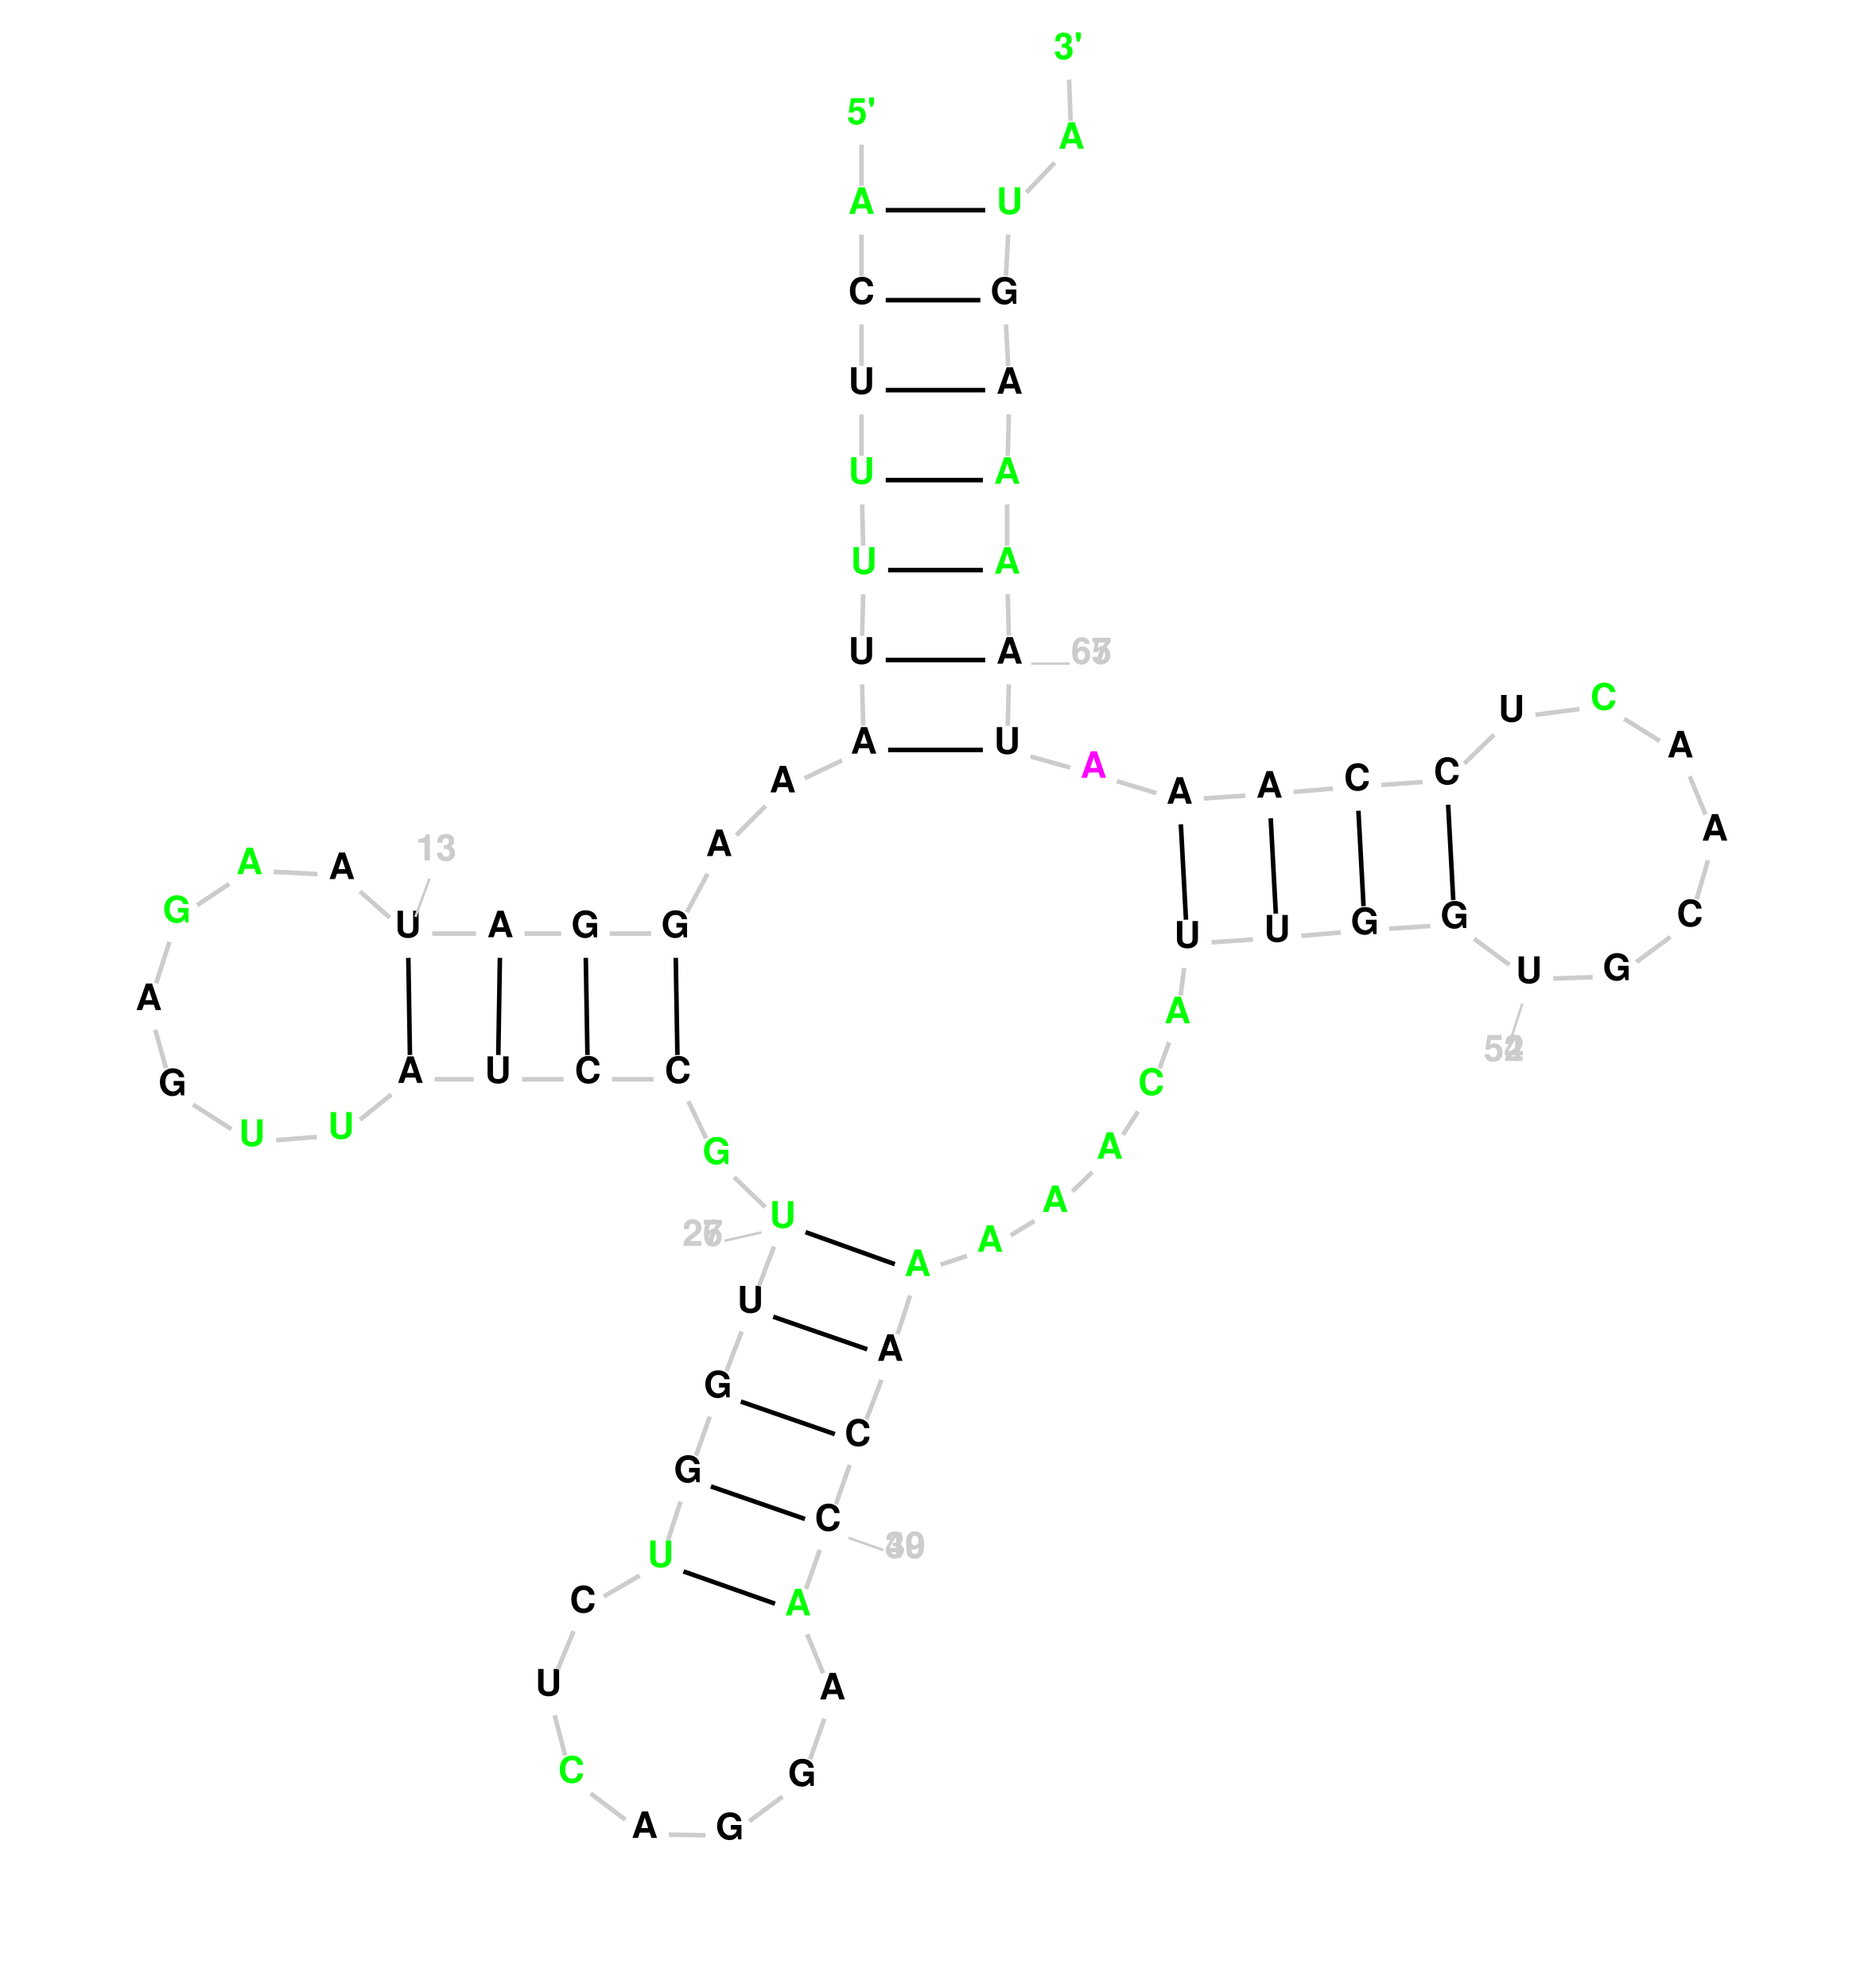
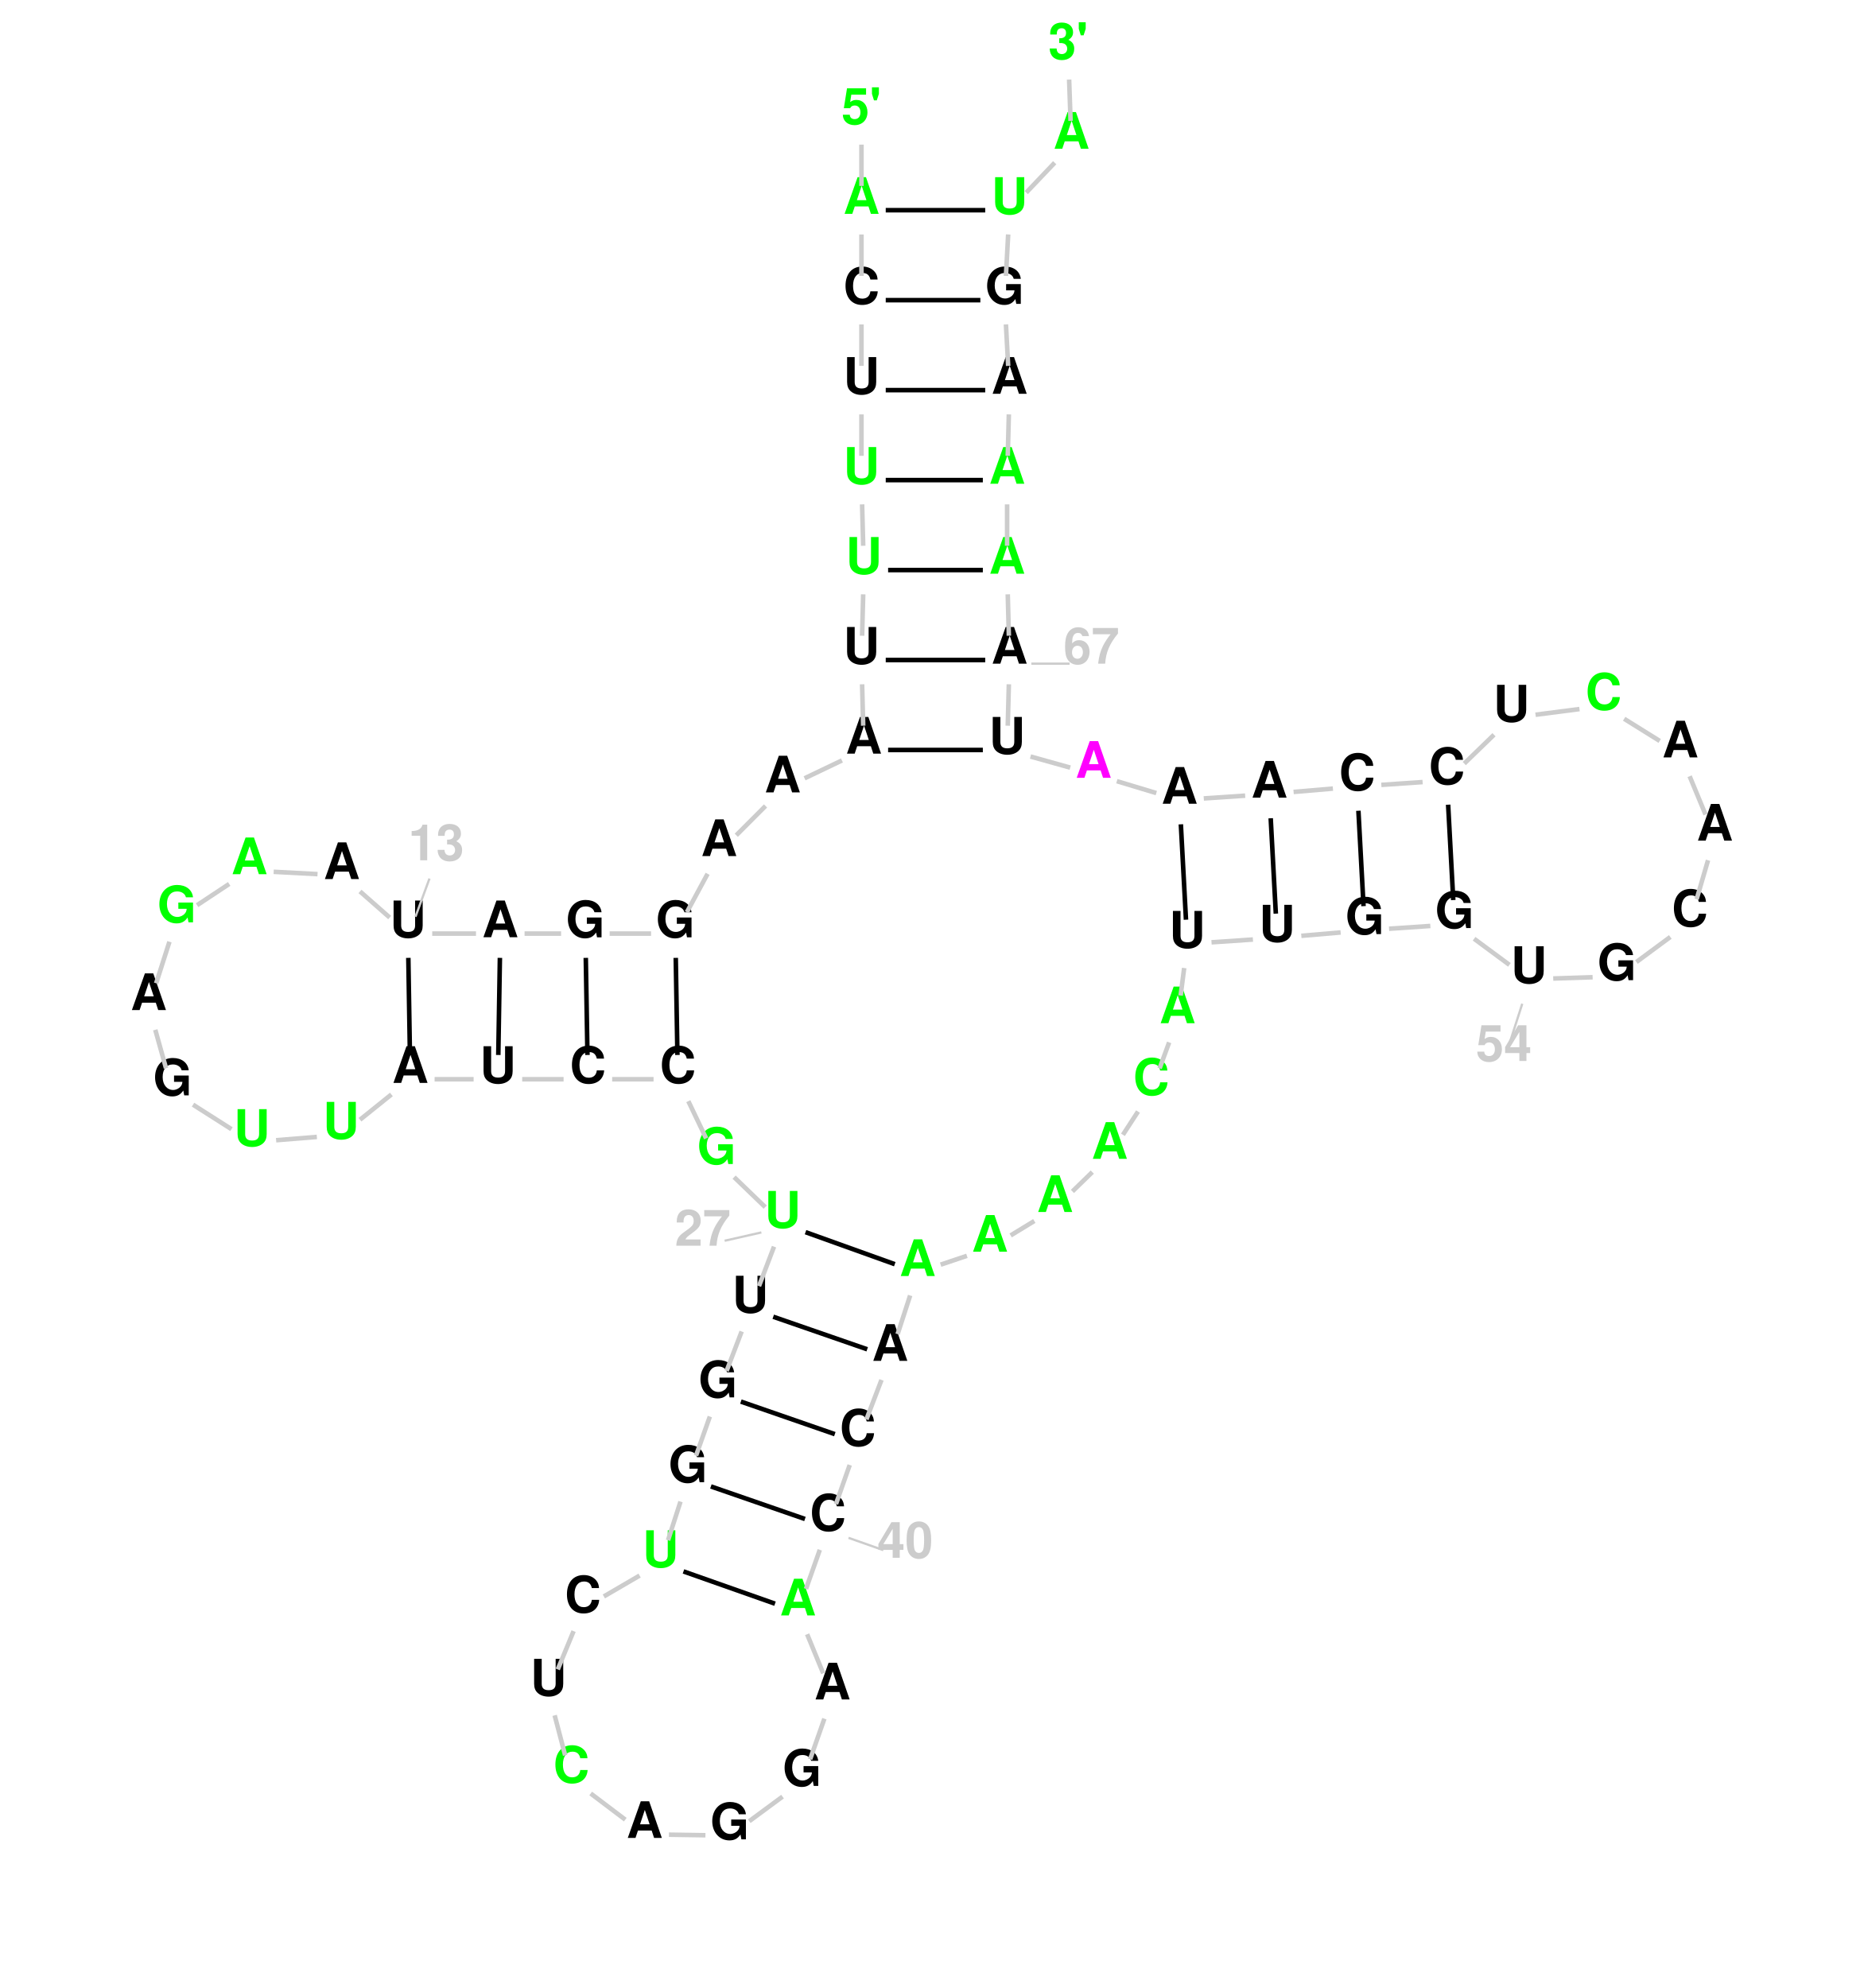
<svg xmlns="http://www.w3.org/2000/svg" width="626.4" height="668.24">
-   <g>
-     <style type="text/css">
+   <g id="r2dt-URS000068492E-M_LeuTAG">
+     <g>
+       <style type="text/css">

- 
- circle.red {stroke: rgb(255, 0, 255); fill: none; }
- circle.green {stroke: rgb(0, 255, 0); fill: none; }
- circle.blue {stroke: rgb(0, 0, 255); fill: none; }
- circle.black {stroke: rgb(0, 0, 0); fill: none; }
- circle.gray {stroke: rgb(204, 204, 204); fill: none; }
- circle.brown {stroke: rgb(211.65, 104.55, 30.6); fill: none; }
- line.red {stroke: rgb(255, 0, 255); stroke-width: 1.53; }
- line.green {stroke: rgb(0, 255, 0); stroke-width: 1.53; }
- line.blue {stroke: rgb(0, 0, 255); stroke-width: 1.53; }
- line.black {stroke: rgb(0, 0, 0); stroke-width: 1.53; }
- line.gray {stroke: rgb(204, 204, 204); stroke-width: 1.53; }
- line.brown {stroke: rgb(211.65, 104.55, 30.6); stroke-width: 1.53; }
- line {stroke: rgb(0, 0, 0); }
- text.red {fill: rgb(255, 0, 255); font-size: 12.24px; font-weight: bold; font-family: Helvetica; }
- text.green {fill: rgb(0, 255, 0); font-size: 12.24px; font-weight: bold; font-family: Helvetica; }
- text.blue {fill: rgb(0, 0, 255); font-size: 12.24px; font-weight: bold; font-family: Helvetica; }
- text.black {fill: rgb(0, 0, 0); font-size: 12.24px; font-weight: bold; font-family: Helvetica; }
- text.gray {fill: rgb(204, 204, 204); font-size: 12.24px; font-weight: bold; font-family: Helvetica; }
- text.brown {fill: rgb(211.65, 104.55, 30.6); font-size: 12.24px; font-weight: bold; font-family: Helvetica; }
- text {fill: rgb(0, 0, 0); font-size: 12.24px; font-weight: bold; font-family: Helvetica; text-anchor: middle; alignment-baseline: middle; }
- 
- .pseudoknot_connection{stroke-linecap: round; stroke-opacity: 0.2; stroke-width: 1.5; }
- .pseudoknot_segment1{stroke-linecap: round; stroke-opacity: 0.4; stroke-width: 12.24; }
- .pseudoknot_segment2{stroke-linecap: round; stroke-opacity: 0.4; stroke-width: 12.24; }
- line.numbering-line{stroke: rgb(204, 204, 204); stroke-width: 0.765; }
- line.predicted{stroke: rgb(0, 0, 0); stroke-dasharray: 2; }
- polyline{fill: none; stroke-linejoin: round; }
- sequential{visibility: hidden; }
- text.numbering-label{fill: rgb(204, 204, 204); }
+ #r2dt-URS000068492E-M_LeuTAG circle.red{stroke: rgb(255, 0, 255); fill: none; }#r2dt-URS000068492E-M_LeuTAG circle.green{stroke: rgb(0, 255, 0); fill: none; }#r2dt-URS000068492E-M_LeuTAG circle.blue{stroke: rgb(0, 0, 255); fill: none; }#r2dt-URS000068492E-M_LeuTAG circle.black{stroke: rgb(0, 0, 0); fill: none; }#r2dt-URS000068492E-M_LeuTAG circle.gray{stroke: rgb(204, 204, 204); fill: none; }#r2dt-URS000068492E-M_LeuTAG circle.brown{stroke: rgb(211.65, 104.55, 30.6); fill: none; }#r2dt-URS000068492E-M_LeuTAG line.red{stroke: rgb(255, 0, 255); stroke-width: 1.53; }#r2dt-URS000068492E-M_LeuTAG line.green{stroke: rgb(0, 255, 0); stroke-width: 1.53; }#r2dt-URS000068492E-M_LeuTAG line.blue{stroke: rgb(0, 0, 255); stroke-width: 1.53; }#r2dt-URS000068492E-M_LeuTAG line.black{stroke: rgb(0, 0, 0); stroke-width: 1.53; }#r2dt-URS000068492E-M_LeuTAG line.gray{stroke: rgb(204, 204, 204); stroke-width: 1.53; }#r2dt-URS000068492E-M_LeuTAG line.brown{stroke: rgb(211.65, 104.55, 30.6); stroke-width: 1.53; }#r2dt-URS000068492E-M_LeuTAG line{stroke: rgb(0, 0, 0); }#r2dt-URS000068492E-M_LeuTAG text.red{fill: rgb(255, 0, 255); font-size: 16.912px; font-weight: bold; font-family: Helvetica; }#r2dt-URS000068492E-M_LeuTAG text.green{fill: rgb(0, 255, 0); font-size: 16.912px; font-weight: bold; font-family: Helvetica; }#r2dt-URS000068492E-M_LeuTAG text.blue{fill: rgb(0, 0, 255); font-size: 16.912px; font-weight: bold; font-family: Helvetica; }#r2dt-URS000068492E-M_LeuTAG text.black{fill: rgb(0, 0, 0); font-size: 16.912px; font-weight: bold; font-family: Helvetica; }#r2dt-URS000068492E-M_LeuTAG text.gray{fill: rgb(204, 204, 204); font-size: 16.912px; font-weight: bold; font-family: Helvetica; }#r2dt-URS000068492E-M_LeuTAG text.brown{fill: rgb(211.65, 104.55, 30.6); font-size: 16.912px; font-weight: bold; font-family: Helvetica; }#r2dt-URS000068492E-M_LeuTAG text{fill: rgb(0, 0, 0); font-size: 16.912px; font-weight: bold; font-family: Helvetica; text-anchor: middle; alignment-baseline: middle; }#r2dt-URS000068492E-M_LeuTAG .pseudoknot_connection{stroke-linecap: round; stroke-opacity: 0.2; stroke-width: 1.5; }#r2dt-URS000068492E-M_LeuTAG .pseudoknot_segment1{stroke-linecap: round; stroke-opacity: 0.4; stroke-width: 12.24; }#r2dt-URS000068492E-M_LeuTAG .pseudoknot_segment2{stroke-linecap: round; stroke-opacity: 0.4; stroke-width: 12.24; }#r2dt-URS000068492E-M_LeuTAG .sequential{visibility: hidden; }#r2dt-URS000068492E-M_LeuTAG line.numbering-line{stroke: rgb(204, 204, 204); stroke-width: 0.765; }#r2dt-URS000068492E-M_LeuTAG line.predicted{stroke: rgb(0, 0, 0); stroke-dasharray: 2; }#r2dt-URS000068492E-M_LeuTAG polyline{fill: none; stroke-linejoin: round; }#r2dt-URS000068492E-M_LeuTAG text.numbering-label{fill: rgb(204, 204, 204); }

</style>
-   </g>
-   <g>
-     <text x="289.56" y="41.679" class="green">5'</text>
-   </g>
-   <g>
-     <text x="289.56" y="71.88" class="green">A</text>
-   </g>
-   <g>
-     <line x1="297.72" y1="70.656" x2="331.16" y2="70.656" class="black" />
-   </g>
-   <g>
-     <text x="289.56" y="102.12" class="black">C</text>
-   </g>
-   <g>
-     <line x1="297.72" y1="100.896" x2="329.52" y2="100.896" class="black" />
-   </g>
-   <g>
-     <text x="289.56" y="132.36" class="black">U</text>
-   </g>
-   <g>
-     <line x1="297.72" y1="131.136" x2="331.16" y2="131.136" class="black" />
-   </g>
-   <g>
-     <text x="289.56" y="162.6" class="green">U</text>
-   </g>
-   <g>
-     <line x1="297.72" y1="161.376" x2="330.36" y2="161.376" class="black" />
-   </g>
-   <g>
-     <text x="290.36" y="192.84" class="green">U</text>
-   </g>
-   <g>
-     <line x1="298.52" y1="191.616" x2="330.36" y2="191.616" class="black" />
-   </g>
-   <g>
-     <text x="289.56" y="223.08" class="black">U</text>
-   </g>
-   <g>
-     <line x1="297.72" y1="221.856" x2="331.16" y2="221.856" class="black" />
-   </g>
-   <g>
-     <text x="290.36" y="253.32" class="black">A</text>
-   </g>
-   <g>
-     <line x1="298.52" y1="252.096" x2="330.36" y2="252.096" class="black" />
-   </g>
-   <g>
-     <text x="263.08" y="266.36" class="black">A</text>
-   </g>
-   <g>
-     <text x="241.72" y="287.76" class="black">A</text>
-   </g>
-   <g>
-     <text x="227" y="315.04" class="black">G</text>
-   </g>
-   <g>
-     <line x1="227.14" y1="321.975" x2="227.7" y2="354.618" class="black" />
-   </g>
-   <g>
-     <text x="196.76" y="315.04" class="black">G</text>
-   </g>
-   <g>
-     <line x1="196.9" y1="321.975" x2="197.46" y2="354.618" class="black" />
-   </g>
-   <g>
-     <text x="168.16" y="315.04" class="black">A</text>
-   </g>
-   <g>
-     <line x1="168.027" y1="321.975" x2="167.493" y2="354.618" class="black" />
-   </g>
-   <g>
-     <text x="137.12" y="315.04" class="black">U</text>
-   </g>
-   <g>
-     <line x1="137.253" y1="321.975" x2="137.787" y2="354.618" class="black" />
-   </g>
-   <g>
-     <text x="146.611" y="289.188" class="numbering-label sequential">13</text>
-   </g>
-   <g>
-     <text x="146.611" y="289.188" class="numbering-label template">13</text>
-   </g>
-   <g>
-     <line x1="139.651" y1="308.146" x2="144.364" y2="295.308" class="numbering-line sequential" />
-   </g>
-   <g>
-     <line x1="139.651" y1="308.146" x2="144.364" y2="295.308" class="numbering-line template" />
-   </g>
-   <g>
-     <text x="114.88" y="295.48" class="black">A</text>
-   </g>
-   <g>
-     <text x="83.84" y="293.84" class="green">A</text>
-   </g>
-   <g>
-     <text x="59.44" y="310" class="green">G</text>
-   </g>
-   <g>
-     <text x="50" y="339.52" class="black">A</text>
-   </g>
-   <g>
-     <text x="58" y="368.16" class="black">G</text>
-   </g>
-   <g>
-     <text x="84.68" y="385.16" class="green">U</text>
-   </g>
-   <g>
-     <text x="114.64" y="382.72" class="green">U</text>
-   </g>
-   <g>
-     <text x="137.92" y="364" class="black">A</text>
-   </g>
-   <g>
-     <text x="167.36" y="364" class="black">U</text>
-   </g>
-   <g>
-     <text x="197.6" y="364" class="black">C</text>
-   </g>
-   <g>
-     <text x="227.84" y="364" class="black">C</text>
-   </g>
-   <g>
-     <text x="240.88" y="391.24" class="green">G</text>
-   </g>
-   <g>
-     <text x="263.08" y="412.64" class="green">U</text>
-   </g>
-   <g>
-     <line x1="270.76" y1="414.173" x2="300.76" y2="424.94" class="black" />
-   </g>
-   <g>
-     <text x="236.222" y="418.731" class="numbering-label sequential">26</text>
-   </g>
-   <g>
-     <text x="236.222" y="418.731" class="numbering-label template">27</text>
-   </g>
-   <g>
-     <line x1="255.918" y1="414.264" x2="243.566" y2="417.065" class="numbering-line sequential" />
-   </g>
-   <g>
-     <line x1="255.918" y1="414.264" x2="243.566" y2="417.065" class="numbering-line template" />
-   </g>
-   <g>
-     <text x="252.2" y="441.16" class="black">U</text>
-   </g>
-   <g>
-     <line x1="259.91" y1="442.607" x2="291.49" y2="453.546" class="black" />
-   </g>
-   <g>
-     <text x="241.32" y="469.68" class="black">G</text>
-   </g>
-   <g>
-     <line x1="249.03" y1="471.127" x2="280.61" y2="482.066" class="black" />
-   </g>
-   <g>
-     <text x="231.24" y="498.2" class="black">G</text>
-   </g>
-   <g>
-     <line x1="238.951" y1="499.645" x2="270.569" y2="510.588" class="black" />
-   </g>
-   <g>
-     <text x="222.04" y="526.72" class="green">U</text>
-   </g>
-   <g>
-     <line x1="229.735" y1="528.21" x2="260.505" y2="539.062" class="black" />
-   </g>
-   <g>
-     <text x="195.92" y="541.96" class="black">C</text>
-   </g>
-   <g>
-     <text x="184.36" y="569.92" class="black">U</text>
-   </g>
-   <g>
-     <text x="192.04" y="599.16" class="green">C</text>
-   </g>
-   <g>
-     <text x="216.68" y="617.8" class="black">A</text>
-   </g>
-   <g>
-     <text x="245.28" y="618.24" class="black">G</text>
-   </g>
-   <g>
-     <text x="269.6" y="600.28" class="black">G</text>
-   </g>
-   <g>
-     <text x="279.8" y="571.24" class="black">A</text>
-   </g>
-   <g>
-     <text x="268.2" y="543" class="green">A</text>
-   </g>
-   <g>
-     <text x="278.28" y="514.48" class="black">C</text>
-   </g>
-   <g>
-     <text x="304.251" y="523.641" class="numbering-label sequential">39</text>
-   </g>
-   <g>
-     <text x="304.251" y="523.641" class="numbering-label template">40</text>
-   </g>
-   <g>
-     <line x1="285.206" y1="516.923" x2="296.907" y2="521.051" class="numbering-line sequential" />
-   </g>
-   <g>
-     <line x1="285.206" y1="516.923" x2="296.907" y2="521.051" class="numbering-line template" />
-   </g>
-   <g>
-     <text x="288.32" y="485.96" class="black">C</text>
-   </g>
-   <g>
-     <text x="299.2" y="457.44" class="black">A</text>
-   </g>
-   <g>
-     <text x="308.44" y="428.92" class="green">A</text>
-   </g>
-   <g>
-     <text x="332.74" y="420.75" class="green">A</text>
-   </g>
-   <g>
-     <text x="354.624" y="407.394" class="green">A</text>
-   </g>
-   <g>
-     <text x="373.001" y="389.518" class="green">A</text>
-   </g>
-   <g>
-     <text x="386.957" y="368.012" class="green">C</text>
-   </g>
-   <g>
-     <text x="395.797" y="343.947" class="green">A</text>
-   </g>
-   <g>
-     <text x="399.08" y="318.52" class="black">U</text>
-   </g>
-   <g>
-     <line x1="398.642" y1="309.148" x2="396.918" y2="277.085" class="black" />
-   </g>
-   <g>
-     <text x="429.28" y="316.48" class="black">U</text>
-   </g>
-   <g>
-     <line x1="428.842" y1="307.108" x2="427.118" y2="275.045" class="black" />
-   </g>
-   <g>
-     <text x="458.76" y="313.96" class="black">G</text>
-   </g>
-   <g>
-     <line x1="458.322" y1="304.588" x2="456.598" y2="272.525" class="black" />
-   </g>
-   <g>
-     <text x="488.92" y="311.92" class="black">G</text>
-   </g>
-   <g>
-     <line x1="488.482" y1="302.548" x2="486.758" y2="270.485" class="black" />
-   </g>
-   <g>
-     <text x="513.92" y="330.4" class="black">U</text>
-   </g>
-   <g>
-     <text x="505.5" y="356.621" class="numbering-label sequential">52</text>
-   </g>
-   <g>
-     <text x="505.5" y="356.621" class="numbering-label template">54</text>
-   </g>
-   <g>
-     <line x1="511.675" y1="337.393" x2="507.465" y2="350.501" class="numbering-line sequential" />
-   </g>
-   <g>
-     <line x1="511.675" y1="337.393" x2="507.465" y2="350.501" class="numbering-line template" />
-   </g>
-   <g>
-     <text x="543.48" y="329.44" class="black">G</text>
-   </g>
-   <g>
-     <text x="568" y="311.32" class="black">C</text>
-   </g>
-   <g>
-     <text x="576.4" y="282.56" class="black">A</text>
-   </g>
-   <g>
-     <text x="564.8" y="254.6" class="black">A</text>
-   </g>
-   <g>
-     <text x="539" y="238.52" class="green">C</text>
-   </g>
-   <g>
-     <text x="508.04" y="242.52" class="black">U</text>
-   </g>
-   <g>
-     <text x="486.32" y="263.56" class="black">C</text>
-   </g>
-   <g>
-     <text x="456.16" y="265.6" class="black">C</text>
-   </g>
-   <g>
-     <text x="426.68" y="268.12" class="black">A</text>
-   </g>
-   <g>
-     <text x="396.48" y="270.16" class="black">A</text>
-   </g>
-   <g>
-     <text x="367.586" y="261.446" class="red">A</text>
-   </g>
-   <g>
-     <text x="338.52" y="253.32" class="black">U</text>
-   </g>
-   <g>
-     <text x="339.32" y="223.08" class="black">A</text>
-   </g>
-   <g>
-     <text x="366.86" y="223.08" class="numbering-label sequential">65</text>
-   </g>
-   <g>
-     <text x="366.86" y="223.08" class="numbering-label template">67</text>
-   </g>
-   <g>
-     <line x1="346.664" y1="223.08" x2="359.516" y2="223.08" class="numbering-line sequential" />
-   </g>
-   <g>
-     <line x1="346.664" y1="223.08" x2="359.516" y2="223.08" class="numbering-line template" />
-   </g>
-   <g>
-     <text x="338.52" y="192.84" class="green">A</text>
-   </g>
-   <g>
-     <text x="338.52" y="162.6" class="green">A</text>
-   </g>
-   <g>
-     <text x="339.32" y="132.36" class="black">A</text>
-   </g>
-   <g>
-     <text x="337.68" y="102.12" class="black">G</text>
-   </g>
-   <g>
-     <text x="339.32" y="71.88" class="green">U</text>
-   </g>
-   <g>
-     <text x="360.138" y="50" class="green">A</text>
-   </g>
-   <g>
-     <text x="359.075" y="19.817" class="green">3'</text>
-   </g>
-   <g>
-     <line x1="289.56" y1="48.615" x2="289.56" y2="62.496" class="gray" />
-   </g>
-   <g>
-     <line x1="289.56" y1="78.816" x2="289.56" y2="92.737" class="gray" />
-   </g>
-   <g>
-     <line x1="289.56" y1="109.056" x2="289.56" y2="122.977" class="gray" />
-   </g>
-   <g>
-     <line x1="289.56" y1="139.296" x2="289.56" y2="153.217" class="gray" />
-   </g>
-   <g>
-     <line x1="289.776" y1="169.533" x2="290.144" y2="183.459" class="gray" />
-   </g>
-   <g>
-     <line x1="290.144" y1="199.773" x2="289.776" y2="213.699" class="gray" />
-   </g>
-   <g>
-     <line x1="289.776" y1="230.013" x2="290.144" y2="243.939" class="gray" />
-   </g>
-   <g>
-     <line x1="282.998" y1="255.616" x2="270.442" y2="261.617" class="gray" />
-   </g>
-   <g>
-     <line x1="257.315" y1="270.912" x2="247.485" y2="280.761" class="gray" />
-   </g>
-   <g>
-     <line x1="237.845" y1="293.718" x2="230.875" y2="306.635" class="gray" />
-   </g>
-   <g>
-     <line x1="218.84" y1="313.816" x2="204.92" y2="313.816" class="gray" />
-   </g>
-   <g>
-     <line x1="188.6" y1="313.816" x2="176.32" y2="313.816" class="gray" />
-   </g>
-   <g>
-     <line x1="160" y1="313.816" x2="145.28" y2="313.816" class="gray" />
-   </g>
-   <g>
-     <line x1="130.993" y1="308.428" x2="121.007" y2="299.645" class="gray" />
-   </g>
-   <g>
-     <line x1="106.731" y1="293.826" x2="91.989" y2="293.047" class="gray" />
-   </g>
-   <g>
-     <line x1="77.037" y1="297.122" x2="66.243" y2="304.271" class="gray" />
-   </g>
-   <g>
-     <line x1="56.955" y1="316.549" x2="52.485" y2="330.524" class="gray" />
-   </g>
-   <g>
-     <line x1="52.195" y1="346.155" x2="55.805" y2="359.077" class="gray" />
-   </g>
-   <g>
-     <line x1="64.882" y1="371.321" x2="77.798" y2="379.552" class="gray" />
-   </g>
-   <g>
-     <line x1="92.813" y1="383.274" x2="106.507" y2="382.159" class="gray" />
-   </g>
-   <g>
-     <line x1="120.999" y1="376.383" x2="131.561" y2="367.89" class="gray" />
-   </g>
-   <g>
-     <line x1="146.08" y1="362.776" x2="159.2" y2="362.776" class="gray" />
-   </g>
-   <g>
-     <line x1="175.52" y1="362.776" x2="189.44" y2="362.776" class="gray" />
-   </g>
-   <g>
-     <line x1="205.76" y1="362.776" x2="219.68" y2="362.776" class="gray" />
-   </g>
-   <g>
-     <line x1="231.363" y1="370.136" x2="237.357" y2="382.656" class="gray" />
-   </g>
-   <g>
-     <line x1="246.755" y1="395.679" x2="257.205" y2="405.753" class="gray" />
-   </g>
-   <g>
-     <line x1="260.172" y1="419.04" x2="255.108" y2="432.312" class="gray" />
-   </g>
-   <g>
-     <line x1="249.292" y1="447.56" x2="244.228" y2="460.832" class="gray" />
-   </g>
-   <g>
-     <line x1="238.601" y1="476.15" x2="233.959" y2="489.283" class="gray" />
-   </g>
-   <g>
-     <line x1="228.735" y1="504.742" x2="224.545" y2="517.731" class="gray" />
-   </g>
-   <g>
-     <line x1="214.992" y1="529.609" x2="202.968" y2="536.624" class="gray" />
-   </g>
-   <g>
-     <line x1="192.802" y1="548.277" x2="187.478" y2="561.156" class="gray" />
-   </g>
-   <g>
-     <line x1="186.433" y1="576.589" x2="189.967" y2="590.044" class="gray" />
-   </g>
-   <g>
-     <line x1="198.548" y1="602.859" x2="210.172" y2="611.653" class="gray" />
-   </g>
-   <g>
-     <line x1="224.839" y1="616.702" x2="237.121" y2="616.891" class="gray" />
-   </g>
-   <g>
-     <line x1="251.844" y1="612.169" x2="263.036" y2="603.904" class="gray" />
-   </g>
-   <g>
-     <line x1="272.304" y1="591.358" x2="277.096" y2="577.715" class="gray" />
-   </g>
-   <g>
-     <line x1="276.7" y1="562.468" x2="271.3" y2="549.324" class="gray" />
-   </g>
-   <g>
-     <line x1="270.919" y1="534.083" x2="275.561" y2="520.95" class="gray" />
-   </g>
-   <g>
-     <line x1="280.99" y1="505.56" x2="285.61" y2="492.433" class="gray" />
-   </g>
-   <g>
-     <line x1="291.228" y1="477.112" x2="296.292" y2="463.84" class="gray" />
-   </g>
-   <g>
-     <line x1="301.715" y1="448.454" x2="305.925" y2="435.459" class="gray" />
-   </g>
-   <g>
-     <line x1="316.174" y1="425.096" x2="325.006" y2="422.126" class="gray" />
-   </g>
-   <g>
-     <line x1="339.706" y1="415.275" x2="347.659" y2="410.421" class="gray" />
-   </g>
-   <g>
-     <line x1="360.473" y1="400.48" x2="367.152" y2="393.983" class="gray" />
-   </g>
-   <g>
-     <line x1="377.443" y1="381.449" x2="382.515" y2="373.633" class="gray" />
-   </g>
-   <g>
-     <line x1="389.771" y1="359.128" x2="392.983" y2="350.382" class="gray" />
-   </g>
-   <g>
-     <line x1="396.842" y1="334.63" x2="398.035" y2="325.389" class="gray" />
-   </g>
-   <g>
-     <line x1="407.221" y1="316.746" x2="421.139" y2="315.806" class="gray" />
-   </g>
-   <g>
-     <line x1="437.41" y1="314.561" x2="450.63" y2="313.431" class="gray" />
-   </g>
-   <g>
-     <line x1="466.901" y1="312.186" x2="480.779" y2="311.247" class="gray" />
-   </g>
-   <g>
-     <line x1="495.482" y1="315.547" x2="507.358" y2="324.326" class="gray" />
-   </g>
-   <g>
-     <line x1="522.076" y1="328.912" x2="535.324" y2="328.481" class="gray" />
-   </g>
-   <g>
-     <line x1="550.042" y1="323.367" x2="561.438" y2="314.946" class="gray" />
-   </g>
-   <g>
-     <line x1="570.288" y1="302.264" x2="574.112" y2="289.169" class="gray" />
-   </g>
-   <g>
-     <line x1="573.273" y1="273.799" x2="567.927" y2="260.913" class="gray" />
-   </g>
-   <g>
-     <line x1="557.875" y1="249.06" x2="545.925" y2="241.612" class="gray" />
-   </g>
-   <g>
-     <line x1="530.907" y1="238.342" x2="516.133" y2="240.251" class="gray" />
-   </g>
-   <g>
-     <line x1="502.179" y1="246.974" x2="492.181" y2="256.659" class="gray" />
-   </g>
-   <g>
-     <line x1="478.179" y1="262.887" x2="464.301" y2="263.826" class="gray" />
-   </g>
-   <g>
-     <line x1="448.03" y1="265.071" x2="434.81" y2="266.201" class="gray" />
-   </g>
-   <g>
-     <line x1="418.539" y1="267.446" x2="404.621" y2="268.386" class="gray" />
-   </g>
-   <g>
-     <line x1="388.668" y1="266.58" x2="375.398" y2="262.578" class="gray" />
-   </g>
-   <g>
-     <line x1="359.727" y1="258.025" x2="346.379" y2="254.293" class="gray" />
-   </g>
-   <g>
-     <line x1="338.736" y1="243.939" x2="339.104" y2="230.013" class="gray" />
-   </g>
-   <g>
-     <line x1="339.104" y1="213.699" x2="338.736" y2="199.773" class="gray" />
-   </g>
-   <g>
-     <line x1="338.52" y1="183.457" x2="338.52" y2="169.536" class="gray" />
-   </g>
-   <g>
-     <line x1="338.736" y1="153.219" x2="339.104" y2="139.293" class="gray" />
-   </g>
-   <g>
-     <line x1="338.878" y1="122.989" x2="338.122" y2="109.044" class="gray" />
-   </g>
-   <g>
-     <line x1="338.122" y1="92.749" x2="338.878" y2="78.804" class="gray" />
-   </g>
-   <g>
-     <line x1="344.945" y1="64.745" x2="354.513" y2="54.688" class="gray" />
-   </g>
-   <g>
-     <line x1="359.851" y1="40.621" x2="359.362" y2="26.748" class="gray" />
+     </g>
+     <g>
+       <text x="289.56" y="41.679" class="green">5'</text>
+     </g>
+     <g>
+       <text x="289.56" y="71.88" class="green">A</text>
+     </g>
+     <g>
+       <line x1="297.72" y1="70.656" x2="331.16" y2="70.656" class="black" />
+     </g>
+     <g>
+       <text x="289.56" y="102.12" class="black">C</text>
+     </g>
+     <g>
+       <line x1="297.72" y1="100.896" x2="329.52" y2="100.896" class="black" />
+     </g>
+     <g>
+       <text x="289.56" y="132.36" class="black">U</text>
+     </g>
+     <g>
+       <line x1="297.72" y1="131.136" x2="331.16" y2="131.136" class="black" />
+     </g>
+     <g>
+       <text x="289.56" y="162.6" class="green">U</text>
+     </g>
+     <g>
+       <line x1="297.72" y1="161.376" x2="330.36" y2="161.376" class="black" />
+     </g>
+     <g>
+       <text x="290.36" y="192.84" class="green">U</text>
+     </g>
+     <g>
+       <line x1="298.52" y1="191.616" x2="330.36" y2="191.616" class="black" />
+     </g>
+     <g>
+       <text x="289.56" y="223.08" class="black">U</text>
+     </g>
+     <g>
+       <line x1="297.72" y1="221.856" x2="331.16" y2="221.856" class="black" />
+     </g>
+     <g>
+       <text x="290.36" y="253.32" class="black">A</text>
+     </g>
+     <g>
+       <line x1="298.52" y1="252.096" x2="330.36" y2="252.096" class="black" />
+     </g>
+     <g>
+       <text x="263.08" y="266.36" class="black">A</text>
+     </g>
+     <g>
+       <text x="241.72" y="287.76" class="black">A</text>
+     </g>
+     <g>
+       <text x="227" y="315.04" class="black">G</text>
+     </g>
+     <g>
+       <line x1="227.14" y1="321.975" x2="227.7" y2="354.618" class="black" />
+     </g>
+     <g>
+       <text x="196.76" y="315.04" class="black">G</text>
+     </g>
+     <g>
+       <line x1="196.9" y1="321.975" x2="197.46" y2="354.618" class="black" />
+     </g>
+     <g>
+       <text x="168.16" y="315.04" class="black">A</text>
+     </g>
+     <g>
+       <line x1="168.027" y1="321.975" x2="167.493" y2="354.618" class="black" />
+     </g>
+     <g>
+       <text x="137.12" y="315.04" class="black">U</text>
+     </g>
+     <g>
+       <line x1="137.253" y1="321.975" x2="137.787" y2="354.618" class="black" />
+     </g>
+     <g>
+       <text x="146.611" y="289.188" class="numbering-label sequential">13</text>
+     </g>
+     <g>
+       <text x="146.611" y="289.188" class="numbering-label template">13</text>
+     </g>
+     <g>
+       <line x1="139.651" y1="308.146" x2="144.364" y2="295.308" class="numbering-line sequential" />
+     </g>
+     <g>
+       <line x1="139.651" y1="308.146" x2="144.364" y2="295.308" class="numbering-line template" />
+     </g>
+     <g>
+       <text x="114.88" y="295.48" class="black">A</text>
+     </g>
+     <g>
+       <text x="83.84" y="293.84" class="green">A</text>
+     </g>
+     <g>
+       <text x="59.44" y="310" class="green">G</text>
+     </g>
+     <g>
+       <text x="50" y="339.52" class="black">A</text>
+     </g>
+     <g>
+       <text x="58" y="368.16" class="black">G</text>
+     </g>
+     <g>
+       <text x="84.68" y="385.16" class="green">U</text>
+     </g>
+     <g>
+       <text x="114.64" y="382.72" class="green">U</text>
+     </g>
+     <g>
+       <text x="137.92" y="364" class="black">A</text>
+     </g>
+     <g>
+       <text x="167.36" y="364" class="black">U</text>
+     </g>
+     <g>
+       <text x="197.6" y="364" class="black">C</text>
+     </g>
+     <g>
+       <text x="227.84" y="364" class="black">C</text>
+     </g>
+     <g>
+       <text x="240.88" y="391.24" class="green">G</text>
+     </g>
+     <g>
+       <text x="263.08" y="412.64" class="green">U</text>
+     </g>
+     <g>
+       <line x1="270.76" y1="414.173" x2="300.76" y2="424.94" class="black" />
+     </g>
+     <g>
+       <text x="236.222" y="418.731" class="numbering-label sequential">26</text>
+     </g>
+     <g>
+       <text x="236.222" y="418.731" class="numbering-label template">27</text>
+     </g>
+     <g>
+       <line x1="255.918" y1="414.264" x2="243.566" y2="417.065" class="numbering-line sequential" />
+     </g>
+     <g>
+       <line x1="255.918" y1="414.264" x2="243.566" y2="417.065" class="numbering-line template" />
+     </g>
+     <g>
+       <text x="252.2" y="441.16" class="black">U</text>
+     </g>
+     <g>
+       <line x1="259.91" y1="442.607" x2="291.49" y2="453.546" class="black" />
+     </g>
+     <g>
+       <text x="241.32" y="469.68" class="black">G</text>
+     </g>
+     <g>
+       <line x1="249.03" y1="471.127" x2="280.61" y2="482.066" class="black" />
+     </g>
+     <g>
+       <text x="231.24" y="498.2" class="black">G</text>
+     </g>
+     <g>
+       <line x1="238.951" y1="499.645" x2="270.569" y2="510.588" class="black" />
+     </g>
+     <g>
+       <text x="222.04" y="526.72" class="green">U</text>
+     </g>
+     <g>
+       <line x1="229.735" y1="528.21" x2="260.505" y2="539.062" class="black" />
+     </g>
+     <g>
+       <text x="195.92" y="541.96" class="black">C</text>
+     </g>
+     <g>
+       <text x="184.36" y="569.92" class="black">U</text>
+     </g>
+     <g>
+       <text x="192.04" y="599.16" class="green">C</text>
+     </g>
+     <g>
+       <text x="216.68" y="617.8" class="black">A</text>
+     </g>
+     <g>
+       <text x="245.28" y="618.24" class="black">G</text>
+     </g>
+     <g>
+       <text x="269.6" y="600.28" class="black">G</text>
+     </g>
+     <g>
+       <text x="279.8" y="571.24" class="black">A</text>
+     </g>
+     <g>
+       <text x="268.2" y="543" class="green">A</text>
+     </g>
+     <g>
+       <text x="278.28" y="514.48" class="black">C</text>
+     </g>
+     <g>
+       <text x="304.251" y="523.641" class="numbering-label sequential">39</text>
+     </g>
+     <g>
+       <text x="304.251" y="523.641" class="numbering-label template">40</text>
+     </g>
+     <g>
+       <line x1="285.206" y1="516.923" x2="296.907" y2="521.051" class="numbering-line sequential" />
+     </g>
+     <g>
+       <line x1="285.206" y1="516.923" x2="296.907" y2="521.051" class="numbering-line template" />
+     </g>
+     <g>
+       <text x="288.32" y="485.96" class="black">C</text>
+     </g>
+     <g>
+       <text x="299.2" y="457.44" class="black">A</text>
+     </g>
+     <g>
+       <text x="308.44" y="428.92" class="green">A</text>
+     </g>
+     <g>
+       <text x="332.74" y="420.75" class="green">A</text>
+     </g>
+     <g>
+       <text x="354.624" y="407.394" class="green">A</text>
+     </g>
+     <g>
+       <text x="373.001" y="389.518" class="green">A</text>
+     </g>
+     <g>
+       <text x="386.957" y="368.012" class="green">C</text>
+     </g>
+     <g>
+       <text x="395.797" y="343.947" class="green">A</text>
+     </g>
+     <g>
+       <text x="399.08" y="318.52" class="black">U</text>
+     </g>
+     <g>
+       <line x1="398.642" y1="309.148" x2="396.918" y2="277.085" class="black" />
+     </g>
+     <g>
+       <text x="429.28" y="316.48" class="black">U</text>
+     </g>
+     <g>
+       <line x1="428.842" y1="307.108" x2="427.118" y2="275.045" class="black" />
+     </g>
+     <g>
+       <text x="458.76" y="313.96" class="black">G</text>
+     </g>
+     <g>
+       <line x1="458.322" y1="304.588" x2="456.598" y2="272.525" class="black" />
+     </g>
+     <g>
+       <text x="488.92" y="311.92" class="black">G</text>
+     </g>
+     <g>
+       <line x1="488.482" y1="302.548" x2="486.758" y2="270.485" class="black" />
+     </g>
+     <g>
+       <text x="513.92" y="330.4" class="black">U</text>
+     </g>
+     <g>
+       <text x="505.5" y="356.621" class="numbering-label sequential">52</text>
+     </g>
+     <g>
+       <text x="505.5" y="356.621" class="numbering-label template">54</text>
+     </g>
+     <g>
+       <line x1="511.675" y1="337.393" x2="507.465" y2="350.501" class="numbering-line sequential" />
+     </g>
+     <g>
+       <line x1="511.675" y1="337.393" x2="507.465" y2="350.501" class="numbering-line template" />
+     </g>
+     <g>
+       <text x="543.48" y="329.44" class="black">G</text>
+     </g>
+     <g>
+       <text x="568" y="311.32" class="black">C</text>
+     </g>
+     <g>
+       <text x="576.4" y="282.56" class="black">A</text>
+     </g>
+     <g>
+       <text x="564.8" y="254.6" class="black">A</text>
+     </g>
+     <g>
+       <text x="539" y="238.52" class="green">C</text>
+     </g>
+     <g>
+       <text x="508.04" y="242.52" class="black">U</text>
+     </g>
+     <g>
+       <text x="486.32" y="263.56" class="black">C</text>
+     </g>
+     <g>
+       <text x="456.16" y="265.6" class="black">C</text>
+     </g>
+     <g>
+       <text x="426.68" y="268.12" class="black">A</text>
+     </g>
+     <g>
+       <text x="396.48" y="270.16" class="black">A</text>
+     </g>
+     <g>
+       <text x="367.586" y="261.446" class="red">A</text>
+     </g>
+     <g>
+       <text x="338.52" y="253.32" class="black">U</text>
+     </g>
+     <g>
+       <text x="339.32" y="223.08" class="black">A</text>
+     </g>
+     <g>
+       <text x="366.86" y="223.08" class="numbering-label sequential">65</text>
+     </g>
+     <g>
+       <text x="366.86" y="223.08" class="numbering-label template">67</text>
+     </g>
+     <g>
+       <line x1="346.664" y1="223.08" x2="359.516" y2="223.08" class="numbering-line sequential" />
+     </g>
+     <g>
+       <line x1="346.664" y1="223.08" x2="359.516" y2="223.08" class="numbering-line template" />
+     </g>
+     <g>
+       <text x="338.52" y="192.84" class="green">A</text>
+     </g>
+     <g>
+       <text x="338.52" y="162.6" class="green">A</text>
+     </g>
+     <g>
+       <text x="339.32" y="132.36" class="black">A</text>
+     </g>
+     <g>
+       <text x="337.68" y="102.12" class="black">G</text>
+     </g>
+     <g>
+       <text x="339.32" y="71.88" class="green">U</text>
+     </g>
+     <g>
+       <text x="360.138" y="50" class="green">A</text>
+     </g>
+     <g>
+       <text x="359.075" y="19.817" class="green">3'</text>
+     </g>
+     <g>
+       <line x1="289.56" y1="48.615" x2="289.56" y2="62.496" class="gray" />
+     </g>
+     <g>
+       <line x1="289.56" y1="78.816" x2="289.56" y2="92.737" class="gray" />
+     </g>
+     <g>
+       <line x1="289.56" y1="109.056" x2="289.56" y2="122.977" class="gray" />
+     </g>
+     <g>
+       <line x1="289.56" y1="139.296" x2="289.56" y2="153.217" class="gray" />
+     </g>
+     <g>
+       <line x1="289.776" y1="169.533" x2="290.144" y2="183.459" class="gray" />
+     </g>
+     <g>
+       <line x1="290.144" y1="199.773" x2="289.776" y2="213.699" class="gray" />
+     </g>
+     <g>
+       <line x1="289.776" y1="230.013" x2="290.144" y2="243.939" class="gray" />
+     </g>
+     <g>
+       <line x1="282.998" y1="255.616" x2="270.442" y2="261.617" class="gray" />
+     </g>
+     <g>
+       <line x1="257.315" y1="270.912" x2="247.485" y2="280.761" class="gray" />
+     </g>
+     <g>
+       <line x1="237.845" y1="293.718" x2="230.875" y2="306.635" class="gray" />
+     </g>
+     <g>
+       <line x1="218.84" y1="313.816" x2="204.92" y2="313.816" class="gray" />
+     </g>
+     <g>
+       <line x1="188.6" y1="313.816" x2="176.32" y2="313.816" class="gray" />
+     </g>
+     <g>
+       <line x1="160" y1="313.816" x2="145.28" y2="313.816" class="gray" />
+     </g>
+     <g>
+       <line x1="130.993" y1="308.428" x2="121.007" y2="299.645" class="gray" />
+     </g>
+     <g>
+       <line x1="106.731" y1="293.826" x2="91.989" y2="293.047" class="gray" />
+     </g>
+     <g>
+       <line x1="77.037" y1="297.122" x2="66.243" y2="304.271" class="gray" />
+     </g>
+     <g>
+       <line x1="56.955" y1="316.549" x2="52.485" y2="330.524" class="gray" />
+     </g>
+     <g>
+       <line x1="52.195" y1="346.155" x2="55.805" y2="359.077" class="gray" />
+     </g>
+     <g>
+       <line x1="64.882" y1="371.321" x2="77.798" y2="379.552" class="gray" />
+     </g>
+     <g>
+       <line x1="92.813" y1="383.274" x2="106.507" y2="382.159" class="gray" />
+     </g>
+     <g>
+       <line x1="120.999" y1="376.383" x2="131.561" y2="367.89" class="gray" />
+     </g>
+     <g>
+       <line x1="146.08" y1="362.776" x2="159.2" y2="362.776" class="gray" />
+     </g>
+     <g>
+       <line x1="175.52" y1="362.776" x2="189.44" y2="362.776" class="gray" />
+     </g>
+     <g>
+       <line x1="205.76" y1="362.776" x2="219.68" y2="362.776" class="gray" />
+     </g>
+     <g>
+       <line x1="231.363" y1="370.136" x2="237.357" y2="382.656" class="gray" />
+     </g>
+     <g>
+       <line x1="246.755" y1="395.679" x2="257.205" y2="405.753" class="gray" />
+     </g>
+     <g>
+       <line x1="260.172" y1="419.04" x2="255.108" y2="432.312" class="gray" />
+     </g>
+     <g>
+       <line x1="249.292" y1="447.56" x2="244.228" y2="460.832" class="gray" />
+     </g>
+     <g>
+       <line x1="238.601" y1="476.15" x2="233.959" y2="489.283" class="gray" />
+     </g>
+     <g>
+       <line x1="228.735" y1="504.742" x2="224.545" y2="517.731" class="gray" />
+     </g>
+     <g>
+       <line x1="214.992" y1="529.609" x2="202.968" y2="536.624" class="gray" />
+     </g>
+     <g>
+       <line x1="192.802" y1="548.277" x2="187.478" y2="561.156" class="gray" />
+     </g>
+     <g>
+       <line x1="186.433" y1="576.589" x2="189.967" y2="590.044" class="gray" />
+     </g>
+     <g>
+       <line x1="198.548" y1="602.859" x2="210.172" y2="611.653" class="gray" />
+     </g>
+     <g>
+       <line x1="224.839" y1="616.702" x2="237.121" y2="616.891" class="gray" />
+     </g>
+     <g>
+       <line x1="251.844" y1="612.169" x2="263.036" y2="603.904" class="gray" />
+     </g>
+     <g>
+       <line x1="272.304" y1="591.358" x2="277.096" y2="577.715" class="gray" />
+     </g>
+     <g>
+       <line x1="276.7" y1="562.468" x2="271.3" y2="549.324" class="gray" />
+     </g>
+     <g>
+       <line x1="270.919" y1="534.083" x2="275.561" y2="520.95" class="gray" />
+     </g>
+     <g>
+       <line x1="280.99" y1="505.56" x2="285.61" y2="492.433" class="gray" />
+     </g>
+     <g>
+       <line x1="291.228" y1="477.112" x2="296.292" y2="463.84" class="gray" />
+     </g>
+     <g>
+       <line x1="301.715" y1="448.454" x2="305.925" y2="435.459" class="gray" />
+     </g>
+     <g>
+       <line x1="316.174" y1="425.096" x2="325.006" y2="422.126" class="gray" />
+     </g>
+     <g>
+       <line x1="339.706" y1="415.275" x2="347.659" y2="410.421" class="gray" />
+     </g>
+     <g>
+       <line x1="360.473" y1="400.48" x2="367.152" y2="393.983" class="gray" />
+     </g>
+     <g>
+       <line x1="377.443" y1="381.449" x2="382.515" y2="373.633" class="gray" />
+     </g>
+     <g>
+       <line x1="389.771" y1="359.128" x2="392.983" y2="350.382" class="gray" />
+     </g>
+     <g>
+       <line x1="396.842" y1="334.63" x2="398.035" y2="325.389" class="gray" />
+     </g>
+     <g>
+       <line x1="407.221" y1="316.746" x2="421.139" y2="315.806" class="gray" />
+     </g>
+     <g>
+       <line x1="437.41" y1="314.561" x2="450.63" y2="313.431" class="gray" />
+     </g>
+     <g>
+       <line x1="466.901" y1="312.186" x2="480.779" y2="311.247" class="gray" />
+     </g>
+     <g>
+       <line x1="495.482" y1="315.547" x2="507.358" y2="324.326" class="gray" />
+     </g>
+     <g>
+       <line x1="522.076" y1="328.912" x2="535.324" y2="328.481" class="gray" />
+     </g>
+     <g>
+       <line x1="550.042" y1="323.367" x2="561.438" y2="314.946" class="gray" />
+     </g>
+     <g>
+       <line x1="570.288" y1="302.264" x2="574.112" y2="289.169" class="gray" />
+     </g>
+     <g>
+       <line x1="573.273" y1="273.799" x2="567.927" y2="260.913" class="gray" />
+     </g>
+     <g>
+       <line x1="557.875" y1="249.06" x2="545.925" y2="241.612" class="gray" />
+     </g>
+     <g>
+       <line x1="530.907" y1="238.342" x2="516.133" y2="240.251" class="gray" />
+     </g>
+     <g>
+       <line x1="502.179" y1="246.974" x2="492.181" y2="256.659" class="gray" />
+     </g>
+     <g>
+       <line x1="478.179" y1="262.887" x2="464.301" y2="263.826" class="gray" />
+     </g>
+     <g>
+       <line x1="448.03" y1="265.071" x2="434.81" y2="266.201" class="gray" />
+     </g>
+     <g>
+       <line x1="418.539" y1="267.446" x2="404.621" y2="268.386" class="gray" />
+     </g>
+     <g>
+       <line x1="388.668" y1="266.58" x2="375.398" y2="262.578" class="gray" />
+     </g>
+     <g>
+       <line x1="359.727" y1="258.025" x2="346.379" y2="254.293" class="gray" />
+     </g>
+     <g>
+       <line x1="338.736" y1="243.939" x2="339.104" y2="230.013" class="gray" />
+     </g>
+     <g>
+       <line x1="339.104" y1="213.699" x2="338.736" y2="199.773" class="gray" />
+     </g>
+     <g>
+       <line x1="338.52" y1="183.457" x2="338.52" y2="169.536" class="gray" />
+     </g>
+     <g>
+       <line x1="338.736" y1="153.219" x2="339.104" y2="139.293" class="gray" />
+     </g>
+     <g>
+       <line x1="338.878" y1="122.989" x2="338.122" y2="109.044" class="gray" />
+     </g>
+     <g>
+       <line x1="338.122" y1="92.749" x2="338.878" y2="78.804" class="gray" />
+     </g>
+     <g>
+       <line x1="344.945" y1="64.745" x2="354.513" y2="54.688" class="gray" />
+     </g>
+     <g>
+       <line x1="359.851" y1="40.621" x2="359.362" y2="26.748" class="gray" />
+     </g>
  </g>
</svg>
